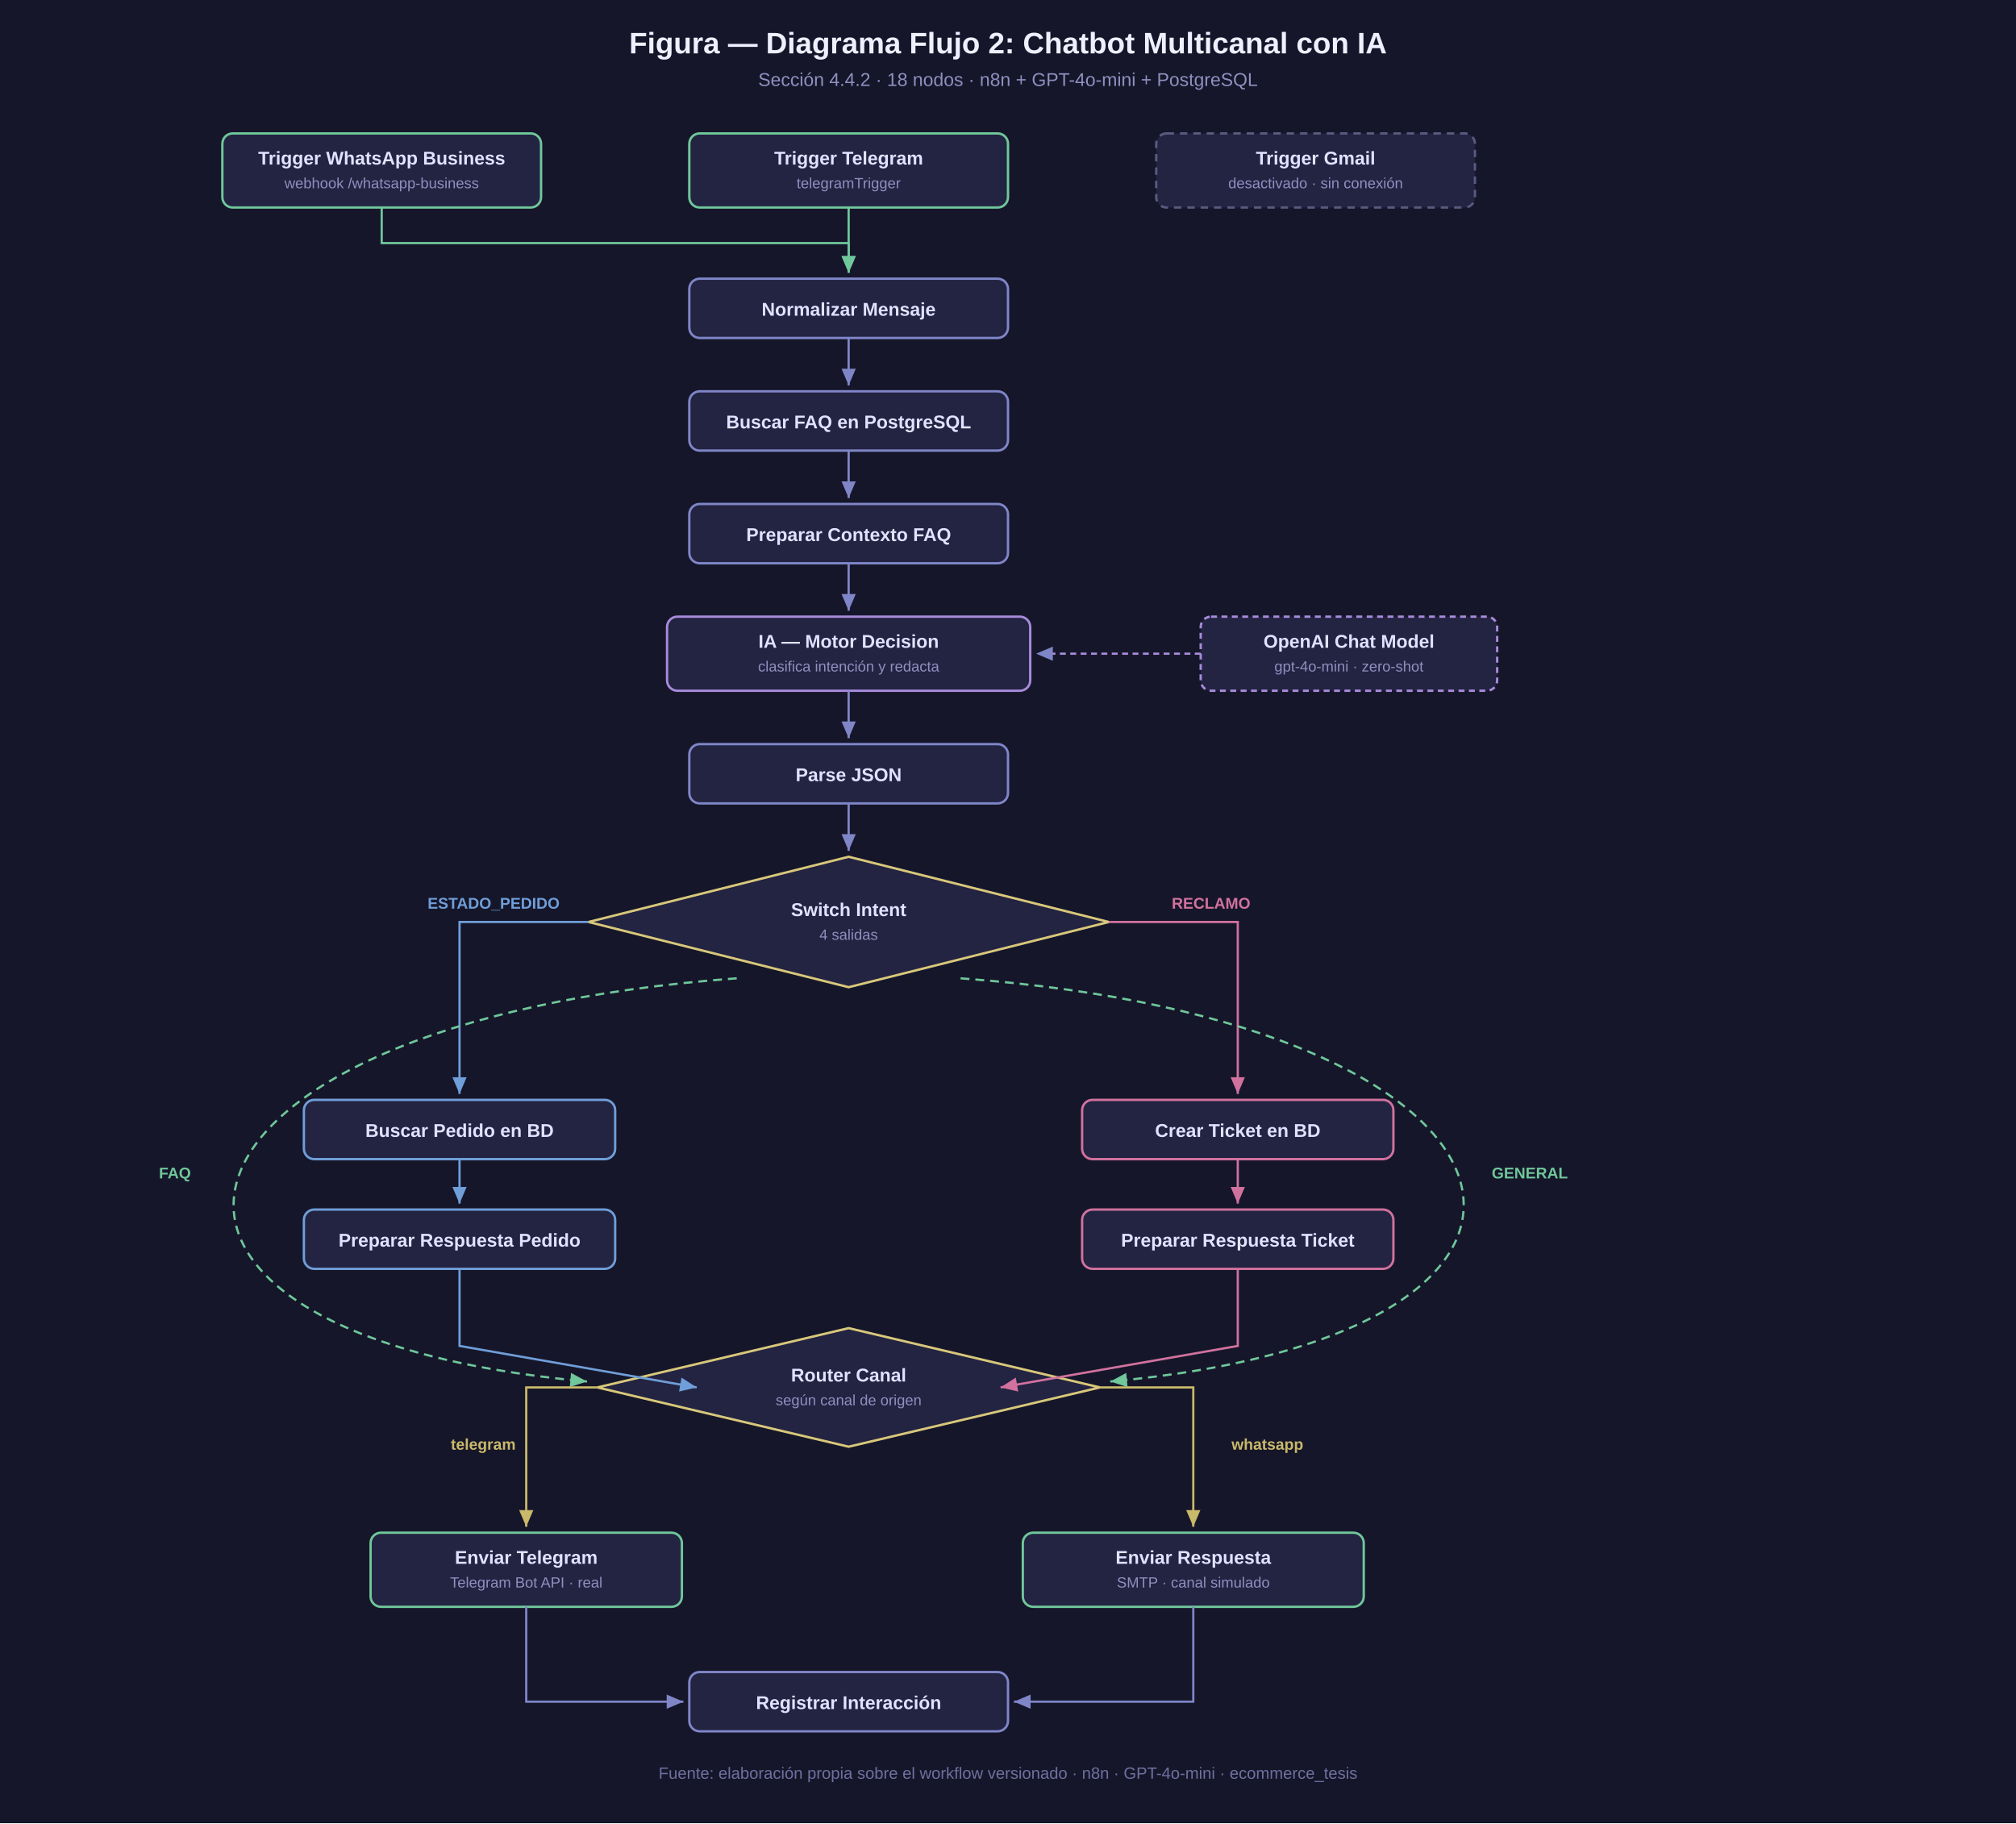
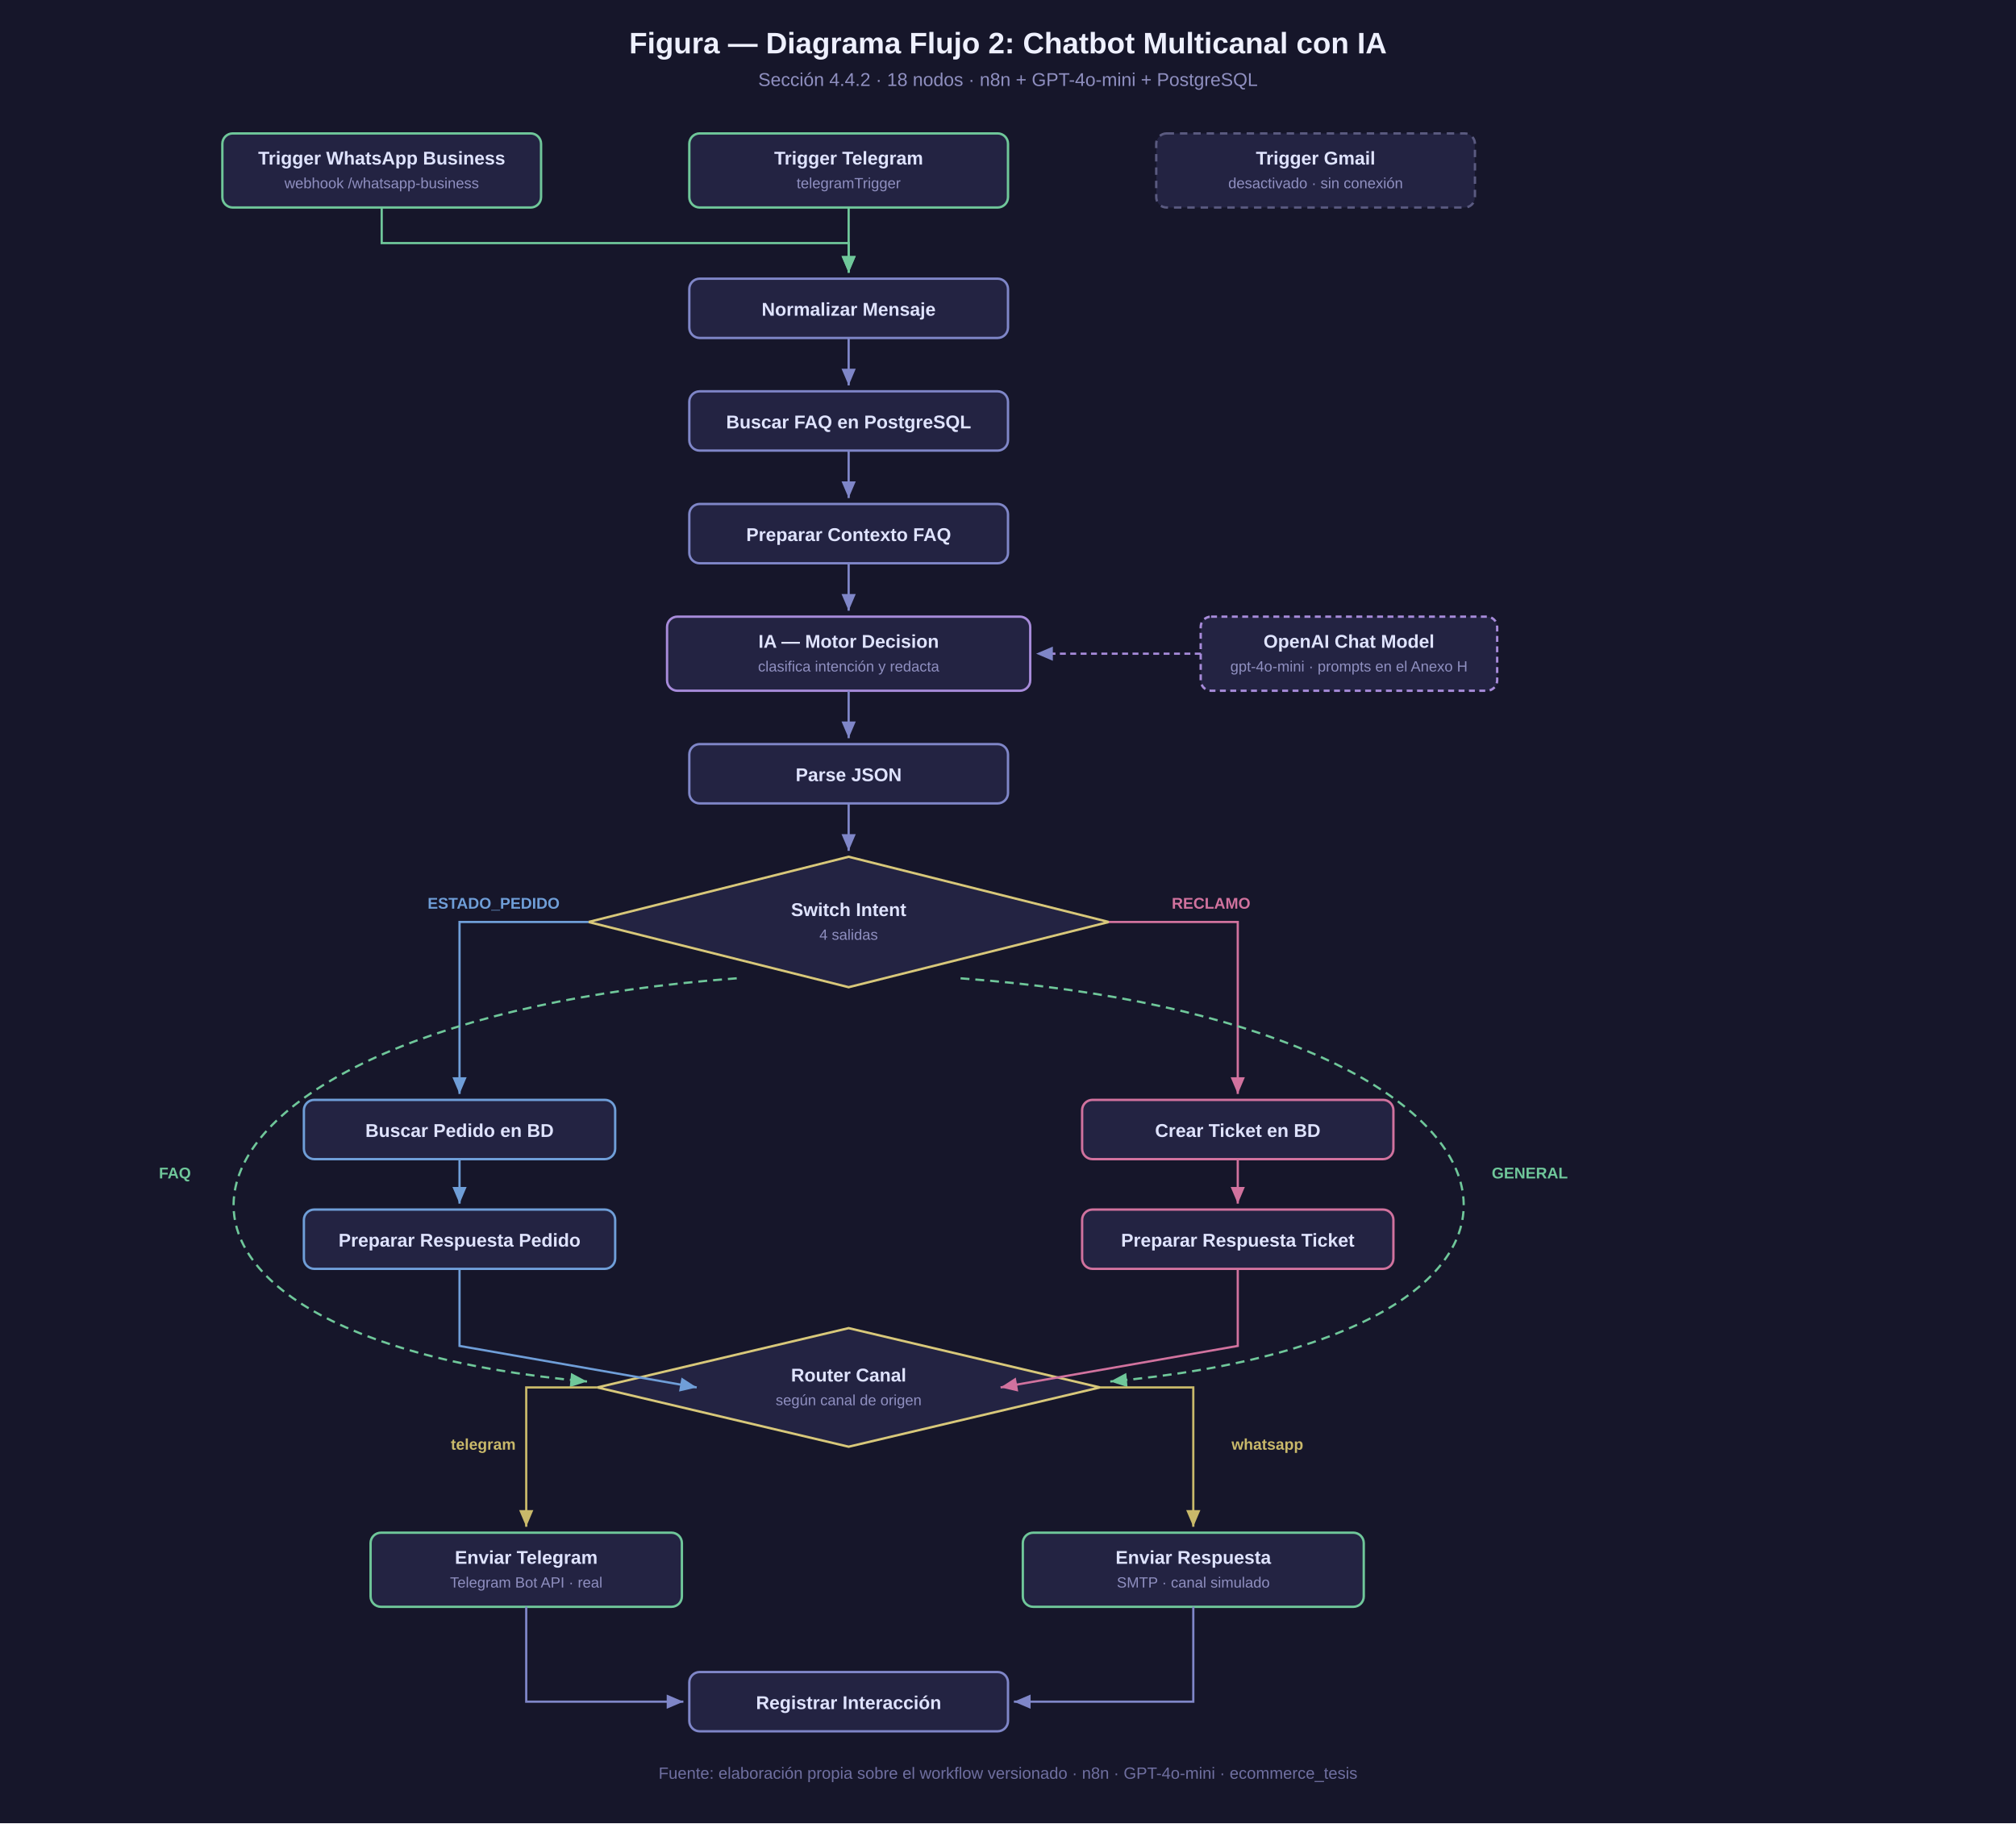
<svg xmlns="http://www.w3.org/2000/svg" width="1360" height="1230" viewBox="0 0 1360 1230">
  <style>
  .t   {font:700 20px Arial,Helvetica,sans-serif;fill:#eef0ff}
  .st  {font:400 12.5px Arial,Helvetica,sans-serif;fill:#8f8fc0}
  .ft  {font:400 11px Arial,Helvetica,sans-serif;fill:#6f6fa0}
  .n   {font:700 12.5px Arial,Helvetica,sans-serif;fill:#dfe3ff;text-anchor:middle}
  .ns  {font:400 10px Arial,Helvetica,sans-serif;fill:#8f8fc0;text-anchor:middle}
  .lbl {font:700 10.5px Arial,Helvetica,sans-serif;text-anchor:middle}
  .box {fill:#232342;stroke-width:1.6}
  .ar  {fill:none;stroke-width:1.5}
</style>
  <rect width="1360" height="1230" fill="#16162a" />
  <defs>
    <marker id="a" markerWidth="9" markerHeight="9" refX="7.5" refY="3.2" orient="auto">
      <path d="M0,0 L7.5,3.2 L0,6.4 z" fill="#7f86c8" />
    </marker>
    <marker id="ag" markerWidth="9" markerHeight="9" refX="7.5" refY="3.2" orient="auto">
      <path d="M0,0 L7.5,3.2 L0,6.4 z" fill="#6fc79a" />
    </marker>
    <marker id="ab" markerWidth="9" markerHeight="9" refX="7.5" refY="3.2" orient="auto">
      <path d="M0,0 L7.5,3.2 L0,6.4 z" fill="#6f9ed8" />
    </marker>
    <marker id="ap" markerWidth="9" markerHeight="9" refX="7.5" refY="3.2" orient="auto">
      <path d="M0,0 L7.5,3.2 L0,6.4 z" fill="#d1729e" />
    </marker>
    <marker id="ay" markerWidth="9" markerHeight="9" refX="7.5" refY="3.2" orient="auto">
      <path d="M0,0 L7.5,3.2 L0,6.4 z" fill="#c9b96a" />
    </marker>
  </defs>
  <text class="t" x="680" y="36" text-anchor="middle">Figura — Diagrama Flujo 2: Chatbot Multicanal con IA</text>
  <text class="st" x="680" y="58" text-anchor="middle">Sección 4.4.2 · 18 nodos · n8n + GPT-4o-mini + PostgreSQL</text>
  <rect class="box" x="150" y="90" width="215" height="50" rx="7" stroke="#6fc79a" />
  <text class="n" x="257.5" y="111">Trigger WhatsApp Business</text>
  <text class="ns" x="257.5" y="127">webhook /whatsapp-business</text>
  <rect class="box" x="465" y="90" width="215" height="50" rx="7" stroke="#6fc79a" />
  <text class="n" x="572.5" y="111">Trigger Telegram</text>
  <text class="ns" x="572.5" y="127">telegramTrigger</text>
  <rect class="box" x="780" y="90" width="215" height="50" rx="7" stroke="#5a5a80" stroke-dasharray="5,4" />
  <text class="n" x="887.5" y="111" fill="#9a9ac0">Trigger Gmail</text>
  <text class="ns" x="887.5" y="127">desactivado · sin conexión</text>
  <rect class="box" x="465" y="188" width="215" height="40" rx="7" stroke="#7f86c8" />
  <text class="n" x="572.5" y="213">Normalizar Mensaje</text>
  <rect class="box" x="465" y="264" width="215" height="40" rx="7" stroke="#7f86c8" />
  <text class="n" x="572.5" y="289">Buscar FAQ en PostgreSQL</text>
  <rect class="box" x="465" y="340" width="215" height="40" rx="7" stroke="#7f86c8" />
  <text class="n" x="572.5" y="365">Preparar Contexto FAQ</text>
  <rect class="box" x="450" y="416" width="245" height="50" rx="7" stroke="#a78bda" />
  <text class="n" x="572.5" y="437">IA — Motor Decision</text>
  <text class="ns" x="572.5" y="453">clasifica intención y redacta</text>
  <rect class="box" x="810" y="416" width="200" height="50" rx="7" stroke="#a78bda" stroke-dasharray="4,3" />
  <text class="n" x="910" y="437">OpenAI Chat Model</text>
-   <text class="ns" x="910" y="453">gpt-4o-mini · zero-shot</text>
+   <text class="ns" x="910" y="453">gpt-4o-mini · prompts en el Anexo H</text>
  <rect class="box" x="465" y="502" width="215" height="40" rx="7" stroke="#7f86c8" />
  <text class="n" x="572.5" y="527">Parse JSON</text>
  <path d="M572.5 578 L748 622 L572.5 666 L397 622 Z" fill="#232342" stroke="#d8c87a" stroke-width="1.6" />
  <text class="n" x="572.5" y="618">Switch Intent</text>
  <text class="ns" x="572.5" y="634">4 salidas</text>
  <rect class="box" x="205" y="742" width="210" height="40" rx="7" stroke="#6f9ed8" />
  <text class="n" x="310" y="767">Buscar Pedido en BD</text>
  <rect class="box" x="205" y="816" width="210" height="40" rx="7" stroke="#6f9ed8" />
  <text class="n" x="310" y="841">Preparar Respuesta Pedido</text>
  <rect class="box" x="730" y="742" width="210" height="40" rx="7" stroke="#d1729e" />
  <text class="n" x="835" y="767">Crear Ticket en BD</text>
  <rect class="box" x="730" y="816" width="210" height="40" rx="7" stroke="#d1729e" />
  <text class="n" x="835" y="841">Preparar Respuesta Ticket</text>
  <path d="M572.5 896 L742 936 L572.5 976 L403 936 Z" fill="#232342" stroke="#d8c87a" stroke-width="1.6" />
  <text class="n" x="572.5" y="932">Router Canal</text>
  <text class="ns" x="572.5" y="948">según canal de origen</text>
  <rect class="box" x="250" y="1034" width="210" height="50" rx="7" stroke="#6fc79a" />
  <text class="n" x="355" y="1055">Enviar Telegram</text>
  <text class="ns" x="355" y="1071">Telegram Bot API · real</text>
  <rect class="box" x="690" y="1034" width="230" height="50" rx="7" stroke="#6fc79a" />
  <text class="n" x="805" y="1055">Enviar Respuesta</text>
  <text class="ns" x="805" y="1071">SMTP · canal simulado</text>
  <rect class="box" x="465" y="1128" width="215" height="40" rx="7" stroke="#7f86c8" />
  <text class="n" x="572.5" y="1153">Registrar Interacción</text>
  <path class="ar" d="M257.5 140 L257.5 164 L572.5 164 L572.5 184" stroke="#6fc79a" marker-end="url(#ag)" />
  <path class="ar" d="M572.5 140 L572.5 184" stroke="#6fc79a" marker-end="url(#ag)" />
  <path class="ar" d="M572.5 228 L572.5 260" stroke="#7f86c8" marker-end="url(#a)" />
  <path class="ar" d="M572.5 304 L572.5 336" stroke="#7f86c8" marker-end="url(#a)" />
  <path class="ar" d="M572.5 380 L572.5 412" stroke="#7f86c8" marker-end="url(#a)" />
  <path class="ar" d="M810 441 L699 441" stroke="#a78bda" marker-end="url(#a)" stroke-dasharray="4,3" />
  <path class="ar" d="M572.5 466 L572.5 498" stroke="#7f86c8" marker-end="url(#a)" />
  <path class="ar" d="M572.5 542 L572.5 574" stroke="#7f86c8" marker-end="url(#a)" />
  <path class="ar" d="M397 622 L310 622 L310 738" stroke="#6f9ed8" marker-end="url(#ab)" />
  <text class="lbl" x="333" y="613" fill="#6f9ed8">ESTADO_PEDIDO</text>
  <path class="ar" d="M748 622 L835 622 L835 738" stroke="#d1729e" marker-end="url(#ap)" />
  <text class="lbl" x="817" y="613" fill="#d1729e">RECLAMO</text>
  <path class="ar" d="M310 782 L310 812" stroke="#6f9ed8" marker-end="url(#ab)" />
  <path class="ar" d="M835 782 L835 812" stroke="#d1729e" marker-end="url(#ap)" />
  <path class="ar" d="M497 660 C 90 690, 40 900, 396 932" stroke="#6fc79a" stroke-dasharray="6,4" marker-end="url(#ag)" />
  <text class="lbl" x="118" y="795" fill="#6fc79a">FAQ</text>
  <path class="ar" d="M648 660 C 1055 690, 1105 900, 749 932" stroke="#6fc79a" stroke-dasharray="6,4" marker-end="url(#ag)" />
  <text class="lbl" x="1032" y="795" fill="#6fc79a">GENERAL</text>
  <path class="ar" d="M310 856 L310 908 L470 936" stroke="#6f9ed8" marker-end="url(#ab)" />
  <path class="ar" d="M835 856 L835 908 L675 936" stroke="#d1729e" marker-end="url(#ap)" />
  <path class="ar" d="M403 936 L355 936 L355 1030" stroke="#c9b96a" marker-end="url(#ay)" />
  <text class="lbl" x="326" y="978" fill="#c9b96a">telegram</text>
  <path class="ar" d="M742 936 L805 936 L805 1030" stroke="#c9b96a" marker-end="url(#ay)" />
  <text class="lbl" x="855" y="978" fill="#c9b96a">whatsapp</text>
  <path class="ar" d="M355 1084 L355 1148 L461 1148" stroke="#7f86c8" marker-end="url(#a)" />
  <path class="ar" d="M805 1084 L805 1148 L684 1148" stroke="#7f86c8" marker-end="url(#a)" />
  <text class="ft" x="680" y="1200" text-anchor="middle">Fuente: elaboración propia sobre el workflow versionado · n8n · GPT-4o-mini · ecommerce_tesis</text>
</svg>
